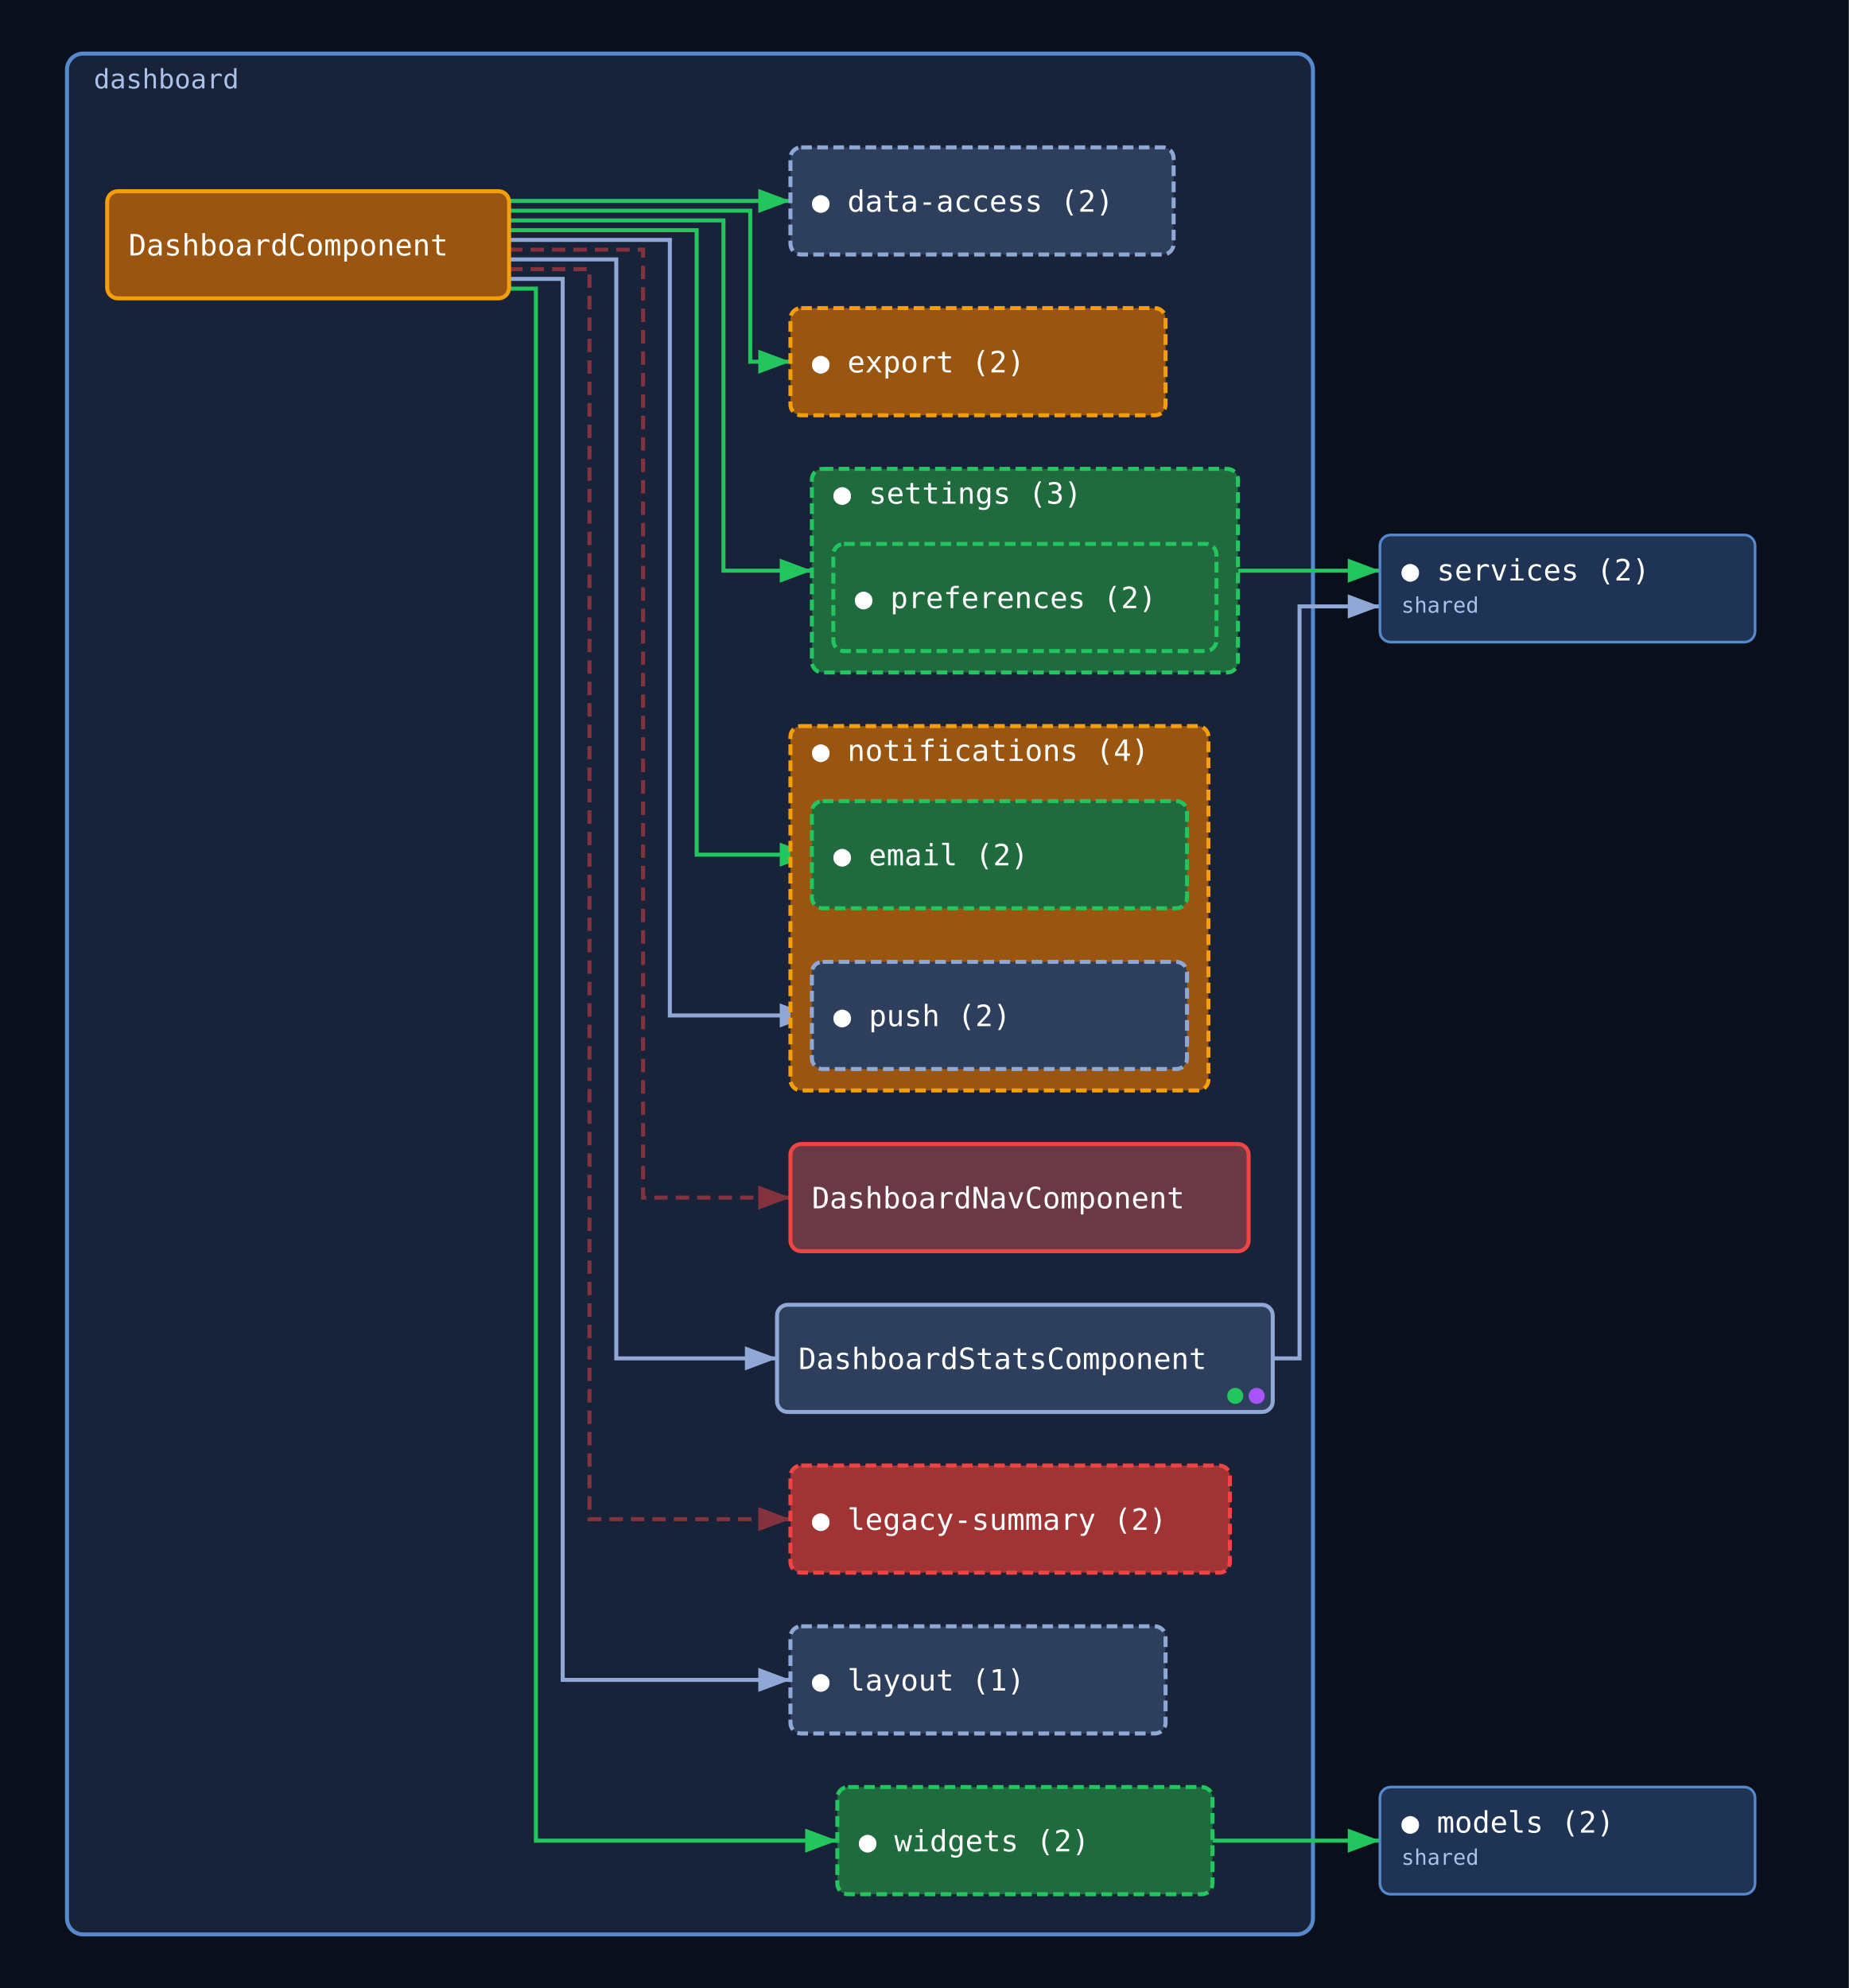
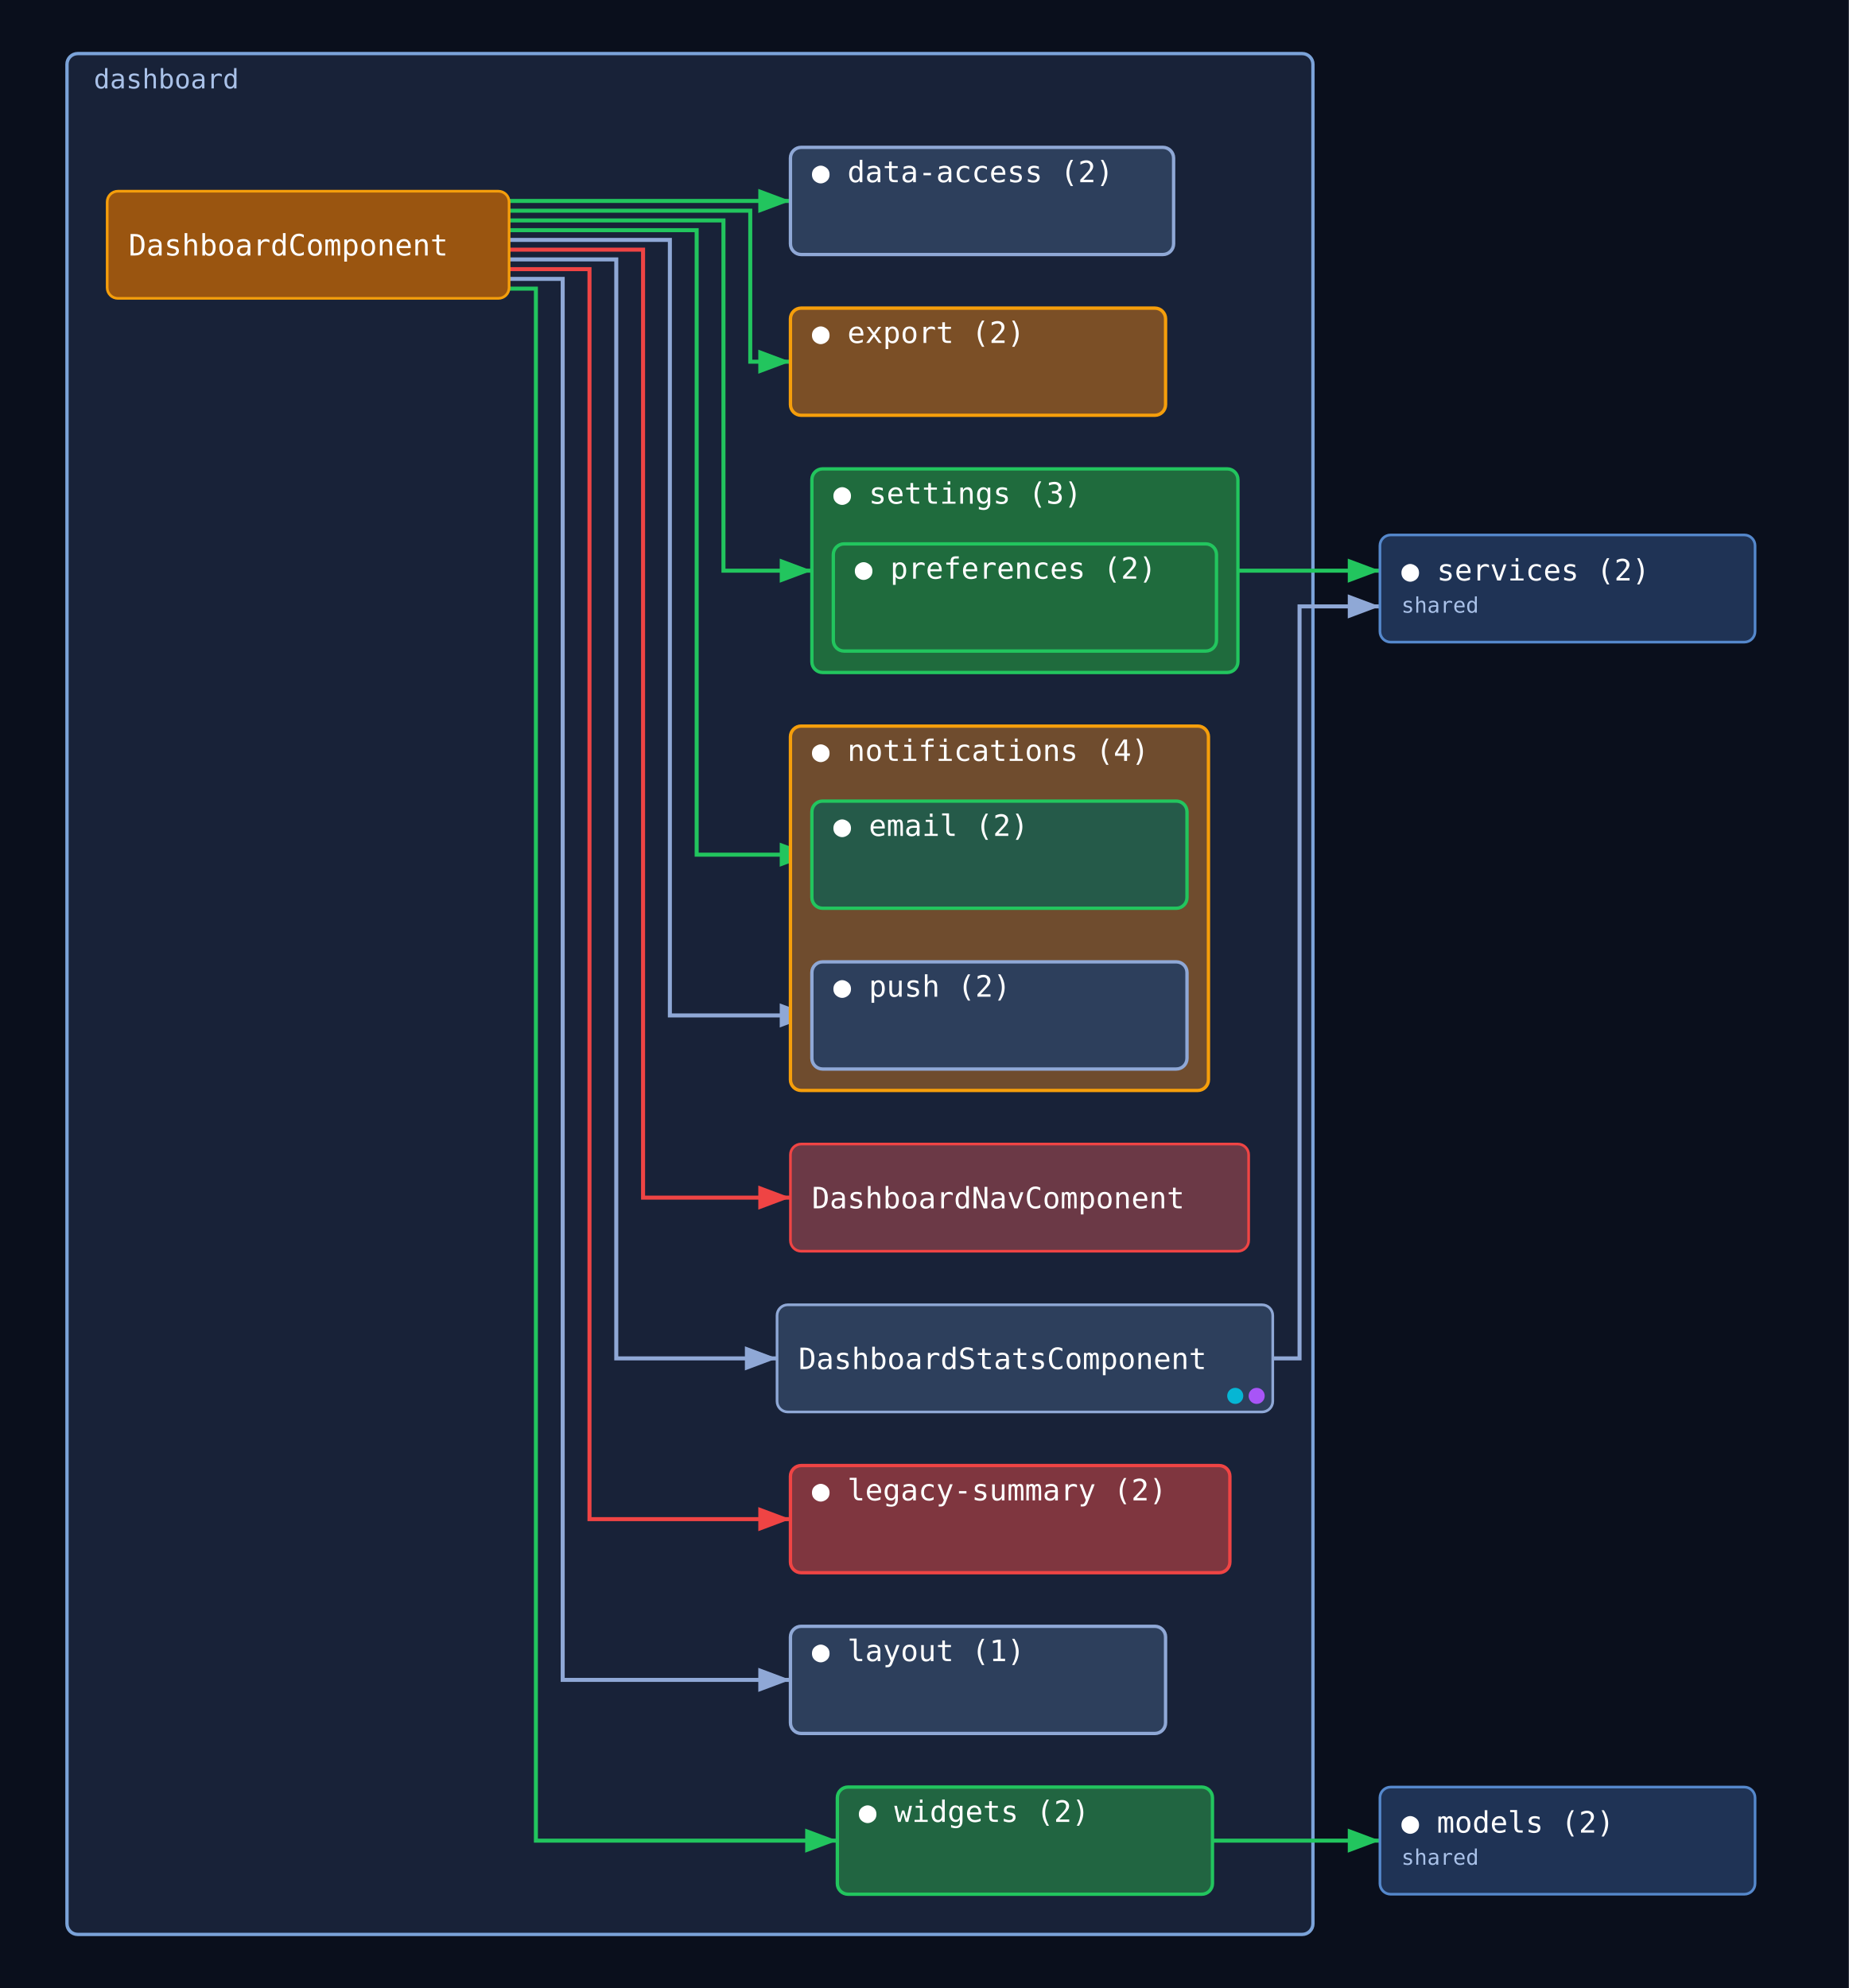
<svg xmlns="http://www.w3.org/2000/svg" width="690" height="742" viewBox="0 0 690 742">
  <defs>
    <marker id="arrow-added" markerWidth="8" markerHeight="6" refX="8" refY="3" orient="auto">
      <polygon points="0 0,8 3,0 6" fill="#22c55e" />
    </marker>
    <marker id="arrow-modified" markerWidth="8" markerHeight="6" refX="8" refY="3" orient="auto">
      <polygon points="0 0,8 3,0 6" fill="#f59e0b" />
    </marker>
    <marker id="arrow-removed" markerWidth="8" markerHeight="6" refX="8" refY="3" orient="auto">
      <polygon points="0 0,8 3,0 6" fill="#ef4444" />
    </marker>
    <marker id="arrow-unchanged" markerWidth="8" markerHeight="6" refX="8" refY="3" orient="auto">
      <polygon points="0 0,8 3,0 6" fill="#8fa8d6" />
    </marker>
  </defs>
  <rect width="690" height="742" fill="#0a0f1c" />
-   <rect x="25" y="20" width="465" height="702" rx="6" fill="#182238" stroke="#5588cc" stroke-width="1.5" />
+   <rect x="25" y="20" width="465" height="702" rx="4" fill="#182238" stroke="#7ba3d9" stroke-width="1.25" />
  <text x="35" y="33" font-family="Fira Code, monospace" font-size="10" fill="#a9c1e8">dashboard</text>
-   <path data-from="src_app_features_dashboard_dashboard_component" data-to="src_app_features_dashboard_dashboard_stats_component" d="M 190 96.818 L 230 96.818 L 230 507 L 290 507" fill="none" stroke="#8fa8d6" stroke-width="1.5" opacity="1" marker-end="url(#arrow-unchanged)" />
-   <path data-from="src_app_features_dashboard_dashboard_component" data-to="dir_data_access" d="M 190 75 L 295 75" fill="none" stroke="#22c55e" stroke-width="1.5" opacity="1" marker-end="url(#arrow-added)" />
-   <path data-from="src_app_features_dashboard_dashboard_component" data-to="dir_export" d="M 190 78.636 L 280 78.636 L 280 135 L 295 135" fill="none" stroke="#22c55e" stroke-width="1.5" opacity="1" marker-end="url(#arrow-added)" />
-   <path data-from="src_app_features_dashboard_dashboard_component" data-to="dir_layout" d="M 190 104.091 L 210 104.091 L 210 627 L 295 627" fill="none" stroke="#8fa8d6" stroke-width="1.5" opacity="1" marker-end="url(#arrow-unchanged)" />
-   <path data-from="src_app_features_dashboard_dashboard_component" data-to="dir_notifications_email" d="M 190 85.909 L 260 85.909 L 260 319 L 303 319" fill="none" stroke="#22c55e" stroke-width="1.5" opacity="1" marker-end="url(#arrow-added)" />
-   <path data-from="src_app_features_dashboard_dashboard_component" data-to="dir_notifications_push" d="M 190 89.545 L 250 89.545 L 250 379 L 303 379" fill="none" stroke="#8fa8d6" stroke-width="1.5" opacity="1" marker-end="url(#arrow-unchanged)" />
-   <path data-from="src_app_features_dashboard_dashboard_component" data-to="dir_settings" d="M 190 82.273 L 270 82.273 L 270 213 L 303 213" fill="none" stroke="#22c55e" stroke-width="1.5" opacity="1" marker-end="url(#arrow-added)" />
-   <path data-from="src_app_features_dashboard_dashboard_component" data-to="dir_widgets" d="M 190 107.727 L 200 107.727 L 200 687 L 312.5 687" fill="none" stroke="#22c55e" stroke-width="1.5" opacity="1" marker-end="url(#arrow-added)" />
-   <path data-from="src_app_features_dashboard_dashboard_stats_component" data-to="dir_oos_src_app_shared_services" d="M 475 507 L 485 507 L 485 226.333 L 515 226.333" fill="none" stroke="#8fa8d6" stroke-width="1.5" opacity="1" marker-end="url(#arrow-unchanged)" />
-   <path data-from="dir_settings" data-to="dir_oos_src_app_shared_services" d="M 462 213 L 515 213" fill="none" stroke="#22c55e" stroke-width="1.5" opacity="1" marker-end="url(#arrow-added)" />
-   <path data-from="dir_widgets" data-to="dir_oos_src_app_shared_models" d="M 452.5 687 L 515 687" fill="none" stroke="#22c55e" stroke-width="1.5" opacity="1" marker-end="url(#arrow-added)" />
-   <path data-from="src_app_features_dashboard_dashboard_component" data-to="src_app_features_dashboard_dashboard_nav_component" d="M 190 93.182 L 240 93.182 L 240 447 L 295 447" fill="none" stroke="#ef4444" stroke-width="1.5" opacity="0.5" stroke-dasharray="5,3" marker-end="url(#arrow-removed)" />
-   <path data-from="src_app_features_dashboard_dashboard_component" data-to="dir_legacy_summary" d="M 190 100.455 L 220 100.455 L 220 567 L 295 567" fill="none" stroke="#ef4444" stroke-width="1.5" opacity="0.5" stroke-dasharray="5,3" marker-end="url(#arrow-removed)" />
+   <path data-from="src_app_features_dashboard_dashboard_component" data-to="src_app_features_dashboard_dashboard_stats_component" d="M 190 96.818 L 230 96.818 L 230 507 L 290 507" fill="none" stroke="#8fa8d6" stroke-width="1.5" marker-end="url(#arrow-unchanged)" />
+   <path data-from="src_app_features_dashboard_dashboard_component" data-to="dir_data_access" d="M 190 75 L 295 75" fill="none" stroke="#22c55e" stroke-width="1.5" marker-end="url(#arrow-added)" />
+   <path data-from="src_app_features_dashboard_dashboard_component" data-to="dir_export" d="M 190 78.636 L 280 78.636 L 280 135 L 295 135" fill="none" stroke="#22c55e" stroke-width="1.5" marker-end="url(#arrow-added)" />
+   <path data-from="src_app_features_dashboard_dashboard_component" data-to="dir_layout" d="M 190 104.091 L 210 104.091 L 210 627 L 295 627" fill="none" stroke="#8fa8d6" stroke-width="1.5" marker-end="url(#arrow-unchanged)" />
+   <path data-from="src_app_features_dashboard_dashboard_component" data-to="dir_notifications_email" d="M 190 85.909 L 260 85.909 L 260 319 L 303 319" fill="none" stroke="#22c55e" stroke-width="1.5" marker-end="url(#arrow-added)" />
+   <path data-from="src_app_features_dashboard_dashboard_component" data-to="dir_notifications_push" d="M 190 89.545 L 250 89.545 L 250 379 L 303 379" fill="none" stroke="#8fa8d6" stroke-width="1.5" marker-end="url(#arrow-unchanged)" />
+   <path data-from="src_app_features_dashboard_dashboard_component" data-to="dir_settings" d="M 190 82.273 L 270 82.273 L 270 213 L 303 213" fill="none" stroke="#22c55e" stroke-width="1.5" marker-end="url(#arrow-added)" />
+   <path data-from="src_app_features_dashboard_dashboard_component" data-to="dir_widgets" d="M 190 107.727 L 200 107.727 L 200 687 L 312.5 687" fill="none" stroke="#22c55e" stroke-width="1.5" marker-end="url(#arrow-added)" />
+   <path data-from="src_app_features_dashboard_dashboard_stats_component" data-to="dir_oos_src_app_shared_services" d="M 475 507 L 485 507 L 485 226.333 L 515 226.333" fill="none" stroke="#8fa8d6" stroke-width="1.5" marker-end="url(#arrow-unchanged)" />
+   <path data-from="dir_settings" data-to="dir_oos_src_app_shared_services" d="M 462 213 L 515 213" fill="none" stroke="#22c55e" stroke-width="1.5" marker-end="url(#arrow-added)" />
+   <path data-from="dir_widgets" data-to="dir_oos_src_app_shared_models" d="M 452.5 687 L 515 687" fill="none" stroke="#22c55e" stroke-width="1.5" marker-end="url(#arrow-added)" />
+   <path data-from="src_app_features_dashboard_dashboard_component" data-to="src_app_features_dashboard_dashboard_nav_component" d="M 190 93.182 L 240 93.182 L 240 447 L 295 447" fill="none" stroke="#ef4444" stroke-width="1.5" marker-end="url(#arrow-removed)" />
+   <path data-from="src_app_features_dashboard_dashboard_component" data-to="dir_legacy_summary" d="M 190 100.455 L 220 100.455 L 220 567 L 295 567" fill="none" stroke="#ef4444" stroke-width="1.5" marker-end="url(#arrow-removed)" />
  <g class="node-group" data-id="src_app_features_dashboard_dashboard_stats_component">
-     <rect x="290" y="487" width="185" height="40" rx="4" fill="#2d3f5c" stroke="#8fa8d6" stroke-width="1.5" />
+     <rect x="290" y="487" width="185" height="40" rx="4" fill="#2d3f5c" stroke="#8fa8d6" stroke-width="1" />
    <text x="298" y="511" font-family="Fira Code, monospace" font-size="11" fill="#ffffff">DashboardStatsComponent</text>
    <circle cx="469" cy="521" r="3" fill="#a855f7" />
-     <circle cx="461" cy="521" r="3" fill="#22c55e" />
+     <circle cx="461" cy="521" r="3" fill="#06b6d4" />
  </g>
  <g class="node-group" data-id="src_app_features_dashboard_dashboard_component">
-     <rect x="40" y="71.364" width="150" height="40" rx="4" fill="#9a5510" stroke="#f59e0b" stroke-width="1.5" />
+     <rect x="40" y="71.364" width="150" height="40" rx="4" fill="#9a5510" stroke="#f59e0b" stroke-width="1" />
    <text x="48" y="95.364" font-family="Fira Code, monospace" font-size="11" fill="#ffffff">DashboardComponent</text>
  </g>
  <g class="node-group" data-id="src_app_features_dashboard_dashboard_nav_component">
-     <rect x="295" y="427" width="171" height="40" rx="4" fill="#6b3946" stroke="#ef4444" stroke-width="1.5" />
+     <rect x="295" y="427" width="171" height="40" rx="4" fill="#6b3946" stroke="#ef4444" stroke-width="1" />
    <text x="303" y="451" font-family="Fira Code, monospace" font-size="11" fill="#ffffff">DashboardNavComponent</text>
  </g>
  <g class="node-group" data-id="dir_data_access">
-     <rect x="295" y="55" width="143" height="40" rx="4" fill="#2d3f5c" stroke="#8fa8d6" stroke-width="1.5" stroke-dasharray="4,2" />
-     <text x="303" y="79" font-family="Fira Code, monospace" font-size="11" fill="#ffffff">● data-access (2)</text>
+     <rect x="295" y="55" width="143" height="40" rx="4" fill="#2d3f5c" stroke="#8fa8d6" stroke-width="1.25" />
+     <text x="303" y="68" font-family="Fira Code, monospace" font-size="11" fill="#ffffff">● data-access (2)</text>
  </g>
  <g class="node-group" data-id="dir_export">
-     <rect x="295" y="115" width="140" height="40" rx="4" fill="#9a5510" stroke="#f59e0b" stroke-width="1.5" stroke-dasharray="4,2" />
-     <text x="303" y="139" font-family="Fira Code, monospace" font-size="11" fill="#ffffff">● export (2)</text>
+     <rect x="295" y="115" width="140" height="40" rx="4" fill="#7b4f26" stroke="#f59e0b" stroke-width="1.25" />
+     <text x="303" y="128" font-family="Fira Code, monospace" font-size="11" fill="#ffffff">● export (2)</text>
  </g>
  <g class="node-group" data-id="dir_layout">
-     <rect x="295" y="607" width="140" height="40" rx="4" fill="#2d3f5c" stroke="#8fa8d6" stroke-width="1.5" stroke-dasharray="4,2" />
-     <text x="303" y="631" font-family="Fira Code, monospace" font-size="11" fill="#ffffff">● layout (1)</text>
+     <rect x="295" y="607" width="140" height="40" rx="4" fill="#2d3f5c" stroke="#8fa8d6" stroke-width="1.25" />
+     <text x="303" y="620" font-family="Fira Code, monospace" font-size="11" fill="#ffffff">● layout (1)</text>
  </g>
  <g class="node-group" data-id="dir_legacy_summary">
-     <rect x="295" y="547" width="164" height="40" rx="4" fill="#a03333" stroke="#ef4444" stroke-width="1.5" stroke-dasharray="4,2" />
-     <text x="303" y="571" font-family="Fira Code, monospace" font-size="11" fill="#ffffff">● legacy-summary (2)</text>
+     <rect x="295" y="547" width="164" height="40" rx="4" fill="#7f363f" stroke="#ef4444" stroke-width="1.25" />
+     <text x="303" y="560" font-family="Fira Code, monospace" font-size="11" fill="#ffffff">● legacy-summary (2)</text>
  </g>
  <g class="node-group" data-id="dir_notifications">
-     <rect x="295" y="271" width="156" height="136" rx="4" fill="#9a5510" stroke="#f59e0b" stroke-width="1.5" stroke-dasharray="4,2" />
+     <rect x="295" y="271" width="156" height="136" rx="4" fill="#6f4c2e" stroke="#f59e0b" stroke-width="1.25" />
    <text x="303" y="284" font-family="Fira Code, monospace" font-size="11" fill="#ffffff">● notifications (4)</text>
  </g>
  <g class="node-group" data-id="dir_notifications_email">
-     <rect x="303" y="299" width="140" height="40" rx="4" fill="#1f6b3d" stroke="#22c55e" stroke-width="1.5" stroke-dasharray="4,2" />
-     <text x="311" y="323" font-family="Fira Code, monospace" font-size="11" fill="#ffffff">● email (2)</text>
+     <rect x="303" y="299" width="140" height="40" rx="4" fill="#255a49" stroke="#22c55e" stroke-width="1.25" />
+     <text x="311" y="312" font-family="Fira Code, monospace" font-size="11" fill="#ffffff">● email (2)</text>
  </g>
  <g class="node-group" data-id="dir_notifications_push">
-     <rect x="303" y="359" width="140" height="40" rx="4" fill="#2d3f5c" stroke="#8fa8d6" stroke-width="1.5" stroke-dasharray="4,2" />
-     <text x="311" y="383" font-family="Fira Code, monospace" font-size="11" fill="#ffffff">● push (2)</text>
+     <rect x="303" y="359" width="140" height="40" rx="4" fill="#2d3f5c" stroke="#8fa8d6" stroke-width="1.25" />
+     <text x="311" y="372" font-family="Fira Code, monospace" font-size="11" fill="#ffffff">● push (2)</text>
  </g>
  <g class="node-group" data-id="dir_settings">
-     <rect x="303" y="175" width="159" height="76" rx="4" fill="#1f6b3d" stroke="#22c55e" stroke-width="1.5" stroke-dasharray="4,2" />
+     <rect x="303" y="175" width="159" height="76" rx="4" fill="#1f6b3d" stroke="#22c55e" stroke-width="1.25" />
    <text x="311" y="188" font-family="Fira Code, monospace" font-size="11" fill="#ffffff">● settings (3)</text>
  </g>
  <g class="node-group" data-id="dir_settings_preferences">
-     <rect x="311" y="203" width="143" height="40" rx="4" fill="#1f6b3d" stroke="#22c55e" stroke-width="1.5" stroke-dasharray="4,2" />
-     <text x="319" y="227" font-family="Fira Code, monospace" font-size="11" fill="#ffffff">● preferences (2)</text>
+     <rect x="311" y="203" width="143" height="40" rx="4" fill="#1f6b3d" stroke="#22c55e" stroke-width="1.25" />
+     <text x="319" y="216" font-family="Fira Code, monospace" font-size="11" fill="#ffffff">● preferences (2)</text>
  </g>
  <g class="node-group" data-id="dir_widgets">
-     <rect x="312.5" y="667" width="140" height="40" rx="4" fill="#1f6b3d" stroke="#22c55e" stroke-width="1.5" stroke-dasharray="4,2" />
-     <text x="320.5" y="691" font-family="Fira Code, monospace" font-size="11" fill="#ffffff">● widgets (2)</text>
+     <rect x="312.5" y="667" width="140" height="40" rx="4" fill="#216541" stroke="#22c55e" stroke-width="1.25" />
+     <text x="320.5" y="680" font-family="Fira Code, monospace" font-size="11" fill="#ffffff">● widgets (2)</text>
  </g>
  <g class="node-group" data-id="dir_oos_src_app_shared_services">
    <rect x="515" y="199.667" width="140" height="40" rx="4" fill="#1f3355" stroke="#5588cc" stroke-width="1" />
    <text x="523" y="216.667" font-family="Fira Code, monospace" font-size="11" fill="#ffffff">● services (2)</text>
    <text x="523" y="228.667" font-family="Fira Code, monospace" font-size="8" fill="#a9c1e8">shared</text>
  </g>
  <g class="node-group" data-id="dir_oos_src_app_shared_models">
    <rect x="515" y="667" width="140" height="40" rx="4" fill="#1f3355" stroke="#5588cc" stroke-width="1" />
    <text x="523" y="684" font-family="Fira Code, monospace" font-size="11" fill="#ffffff">● models (2)</text>
    <text x="523" y="696" font-family="Fira Code, monospace" font-size="8" fill="#a9c1e8">shared</text>
  </g>
</svg>
